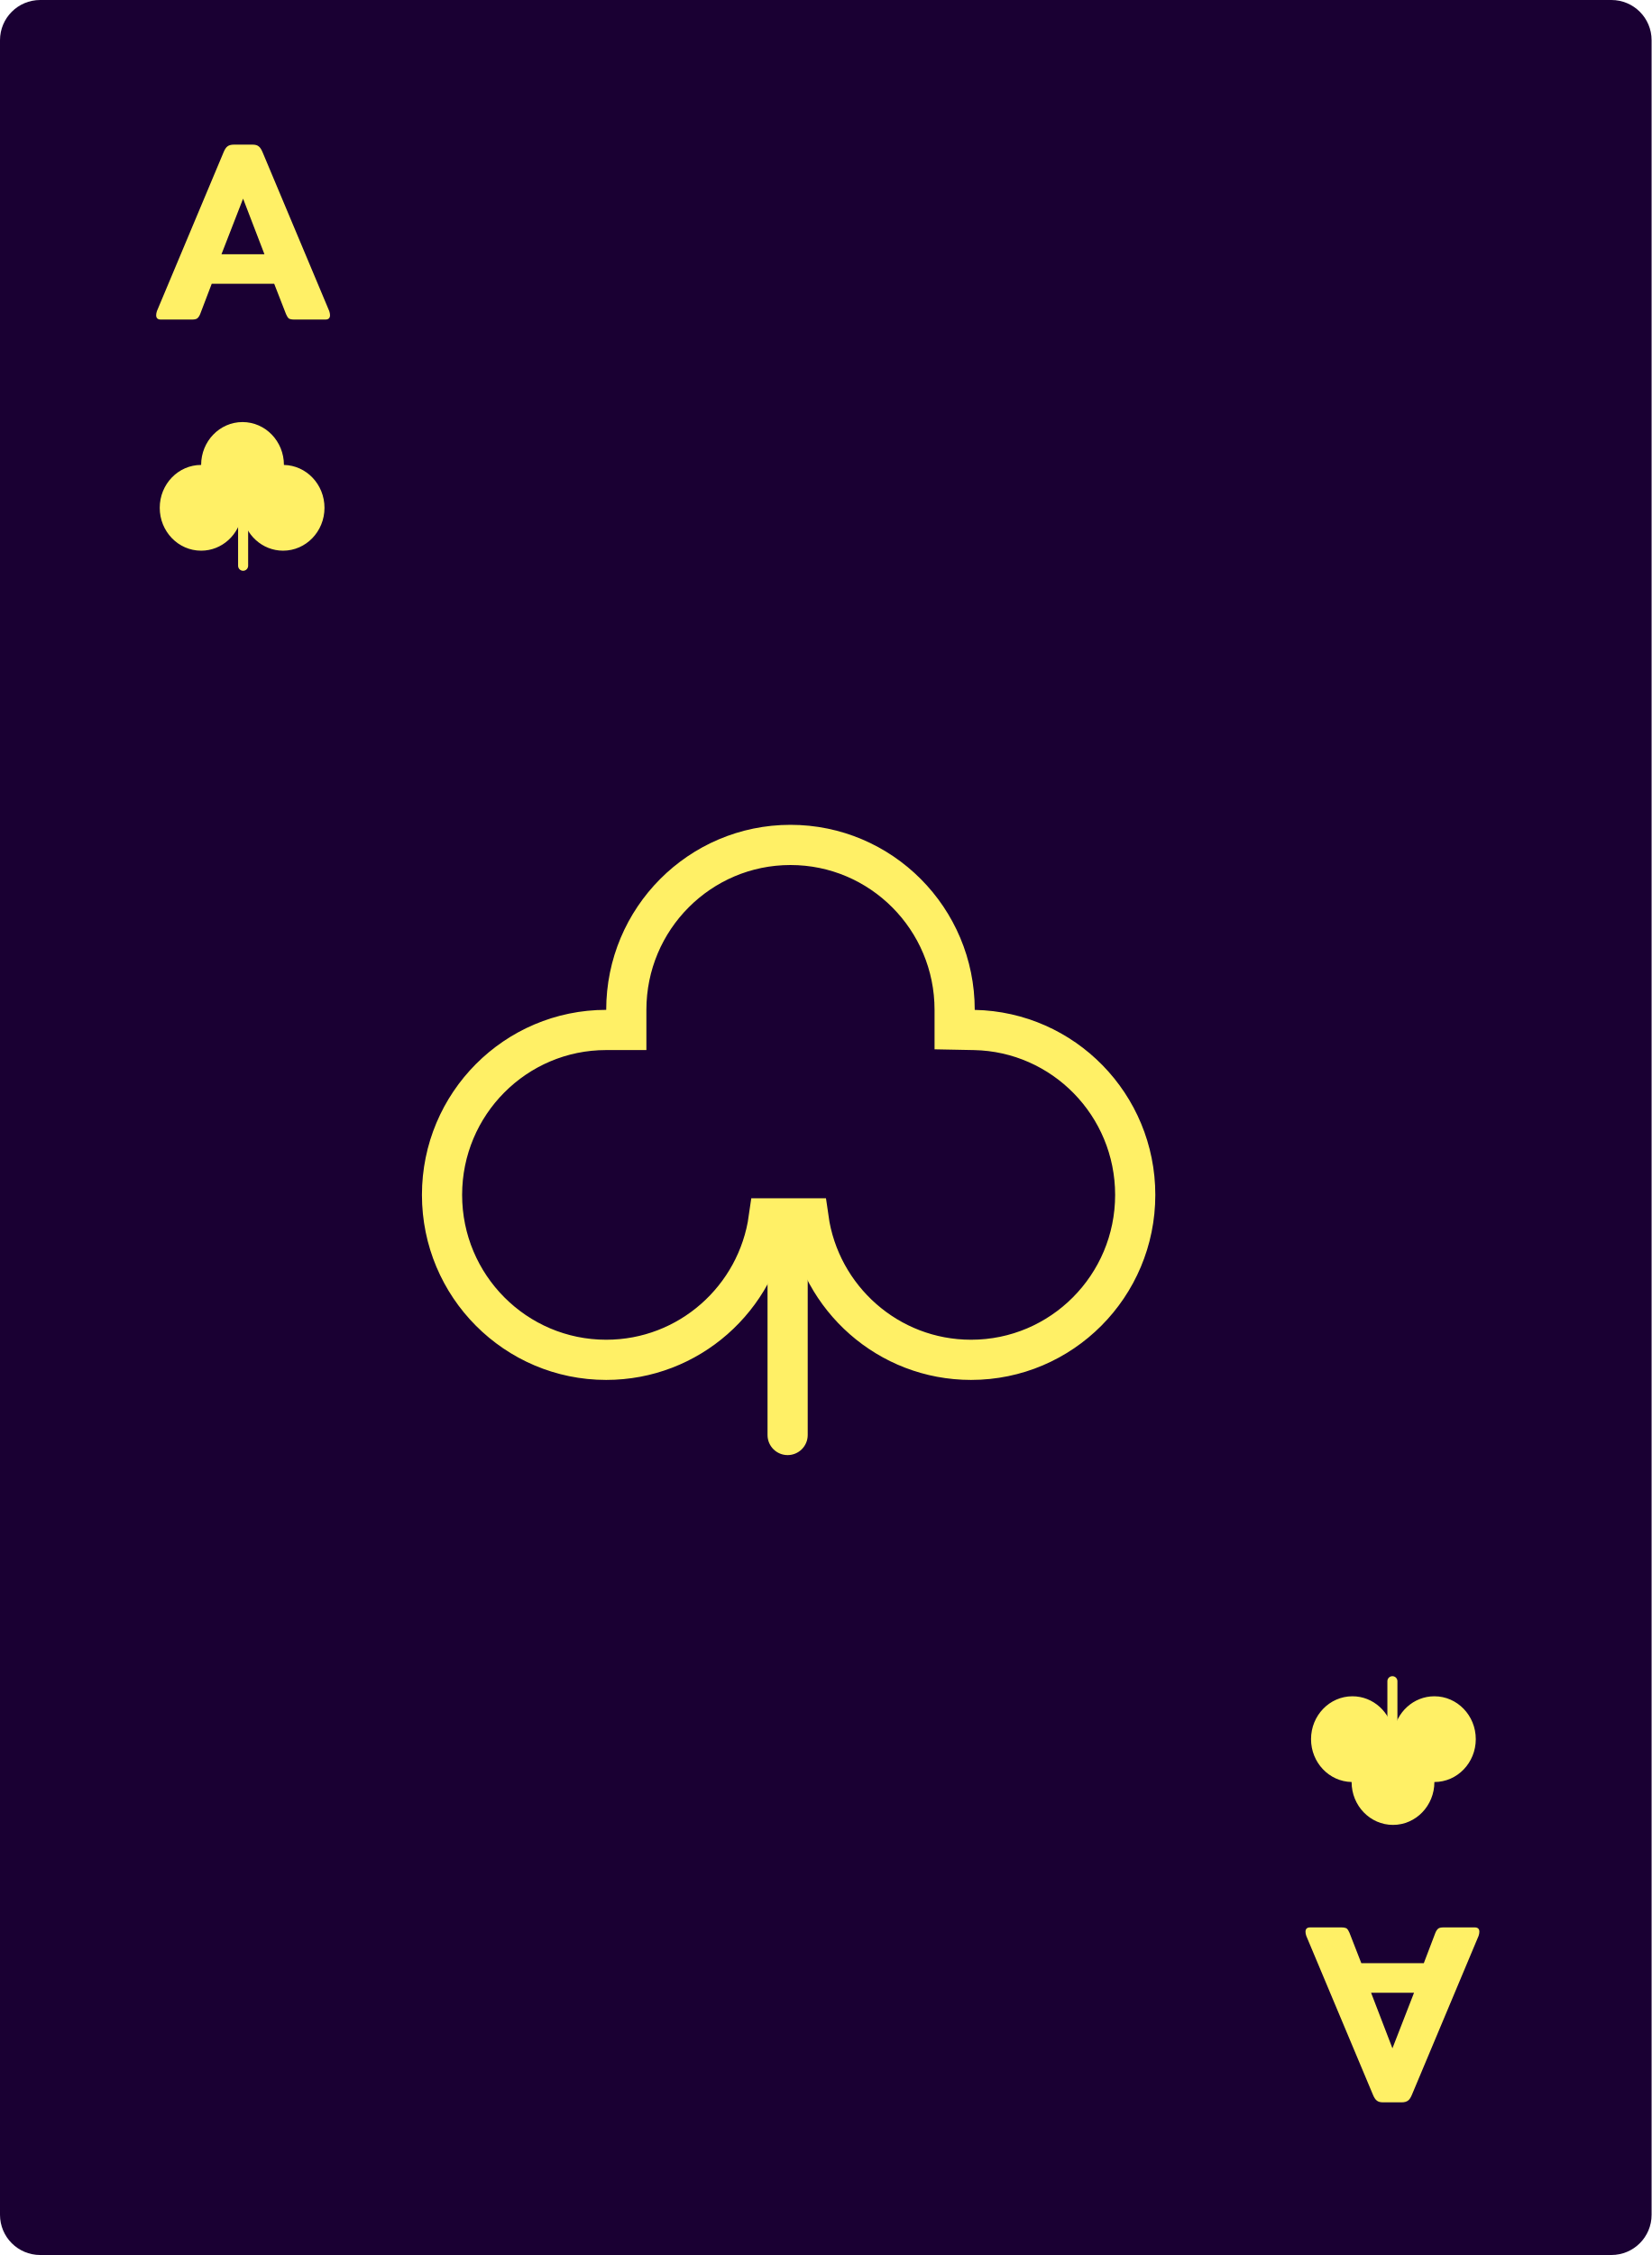
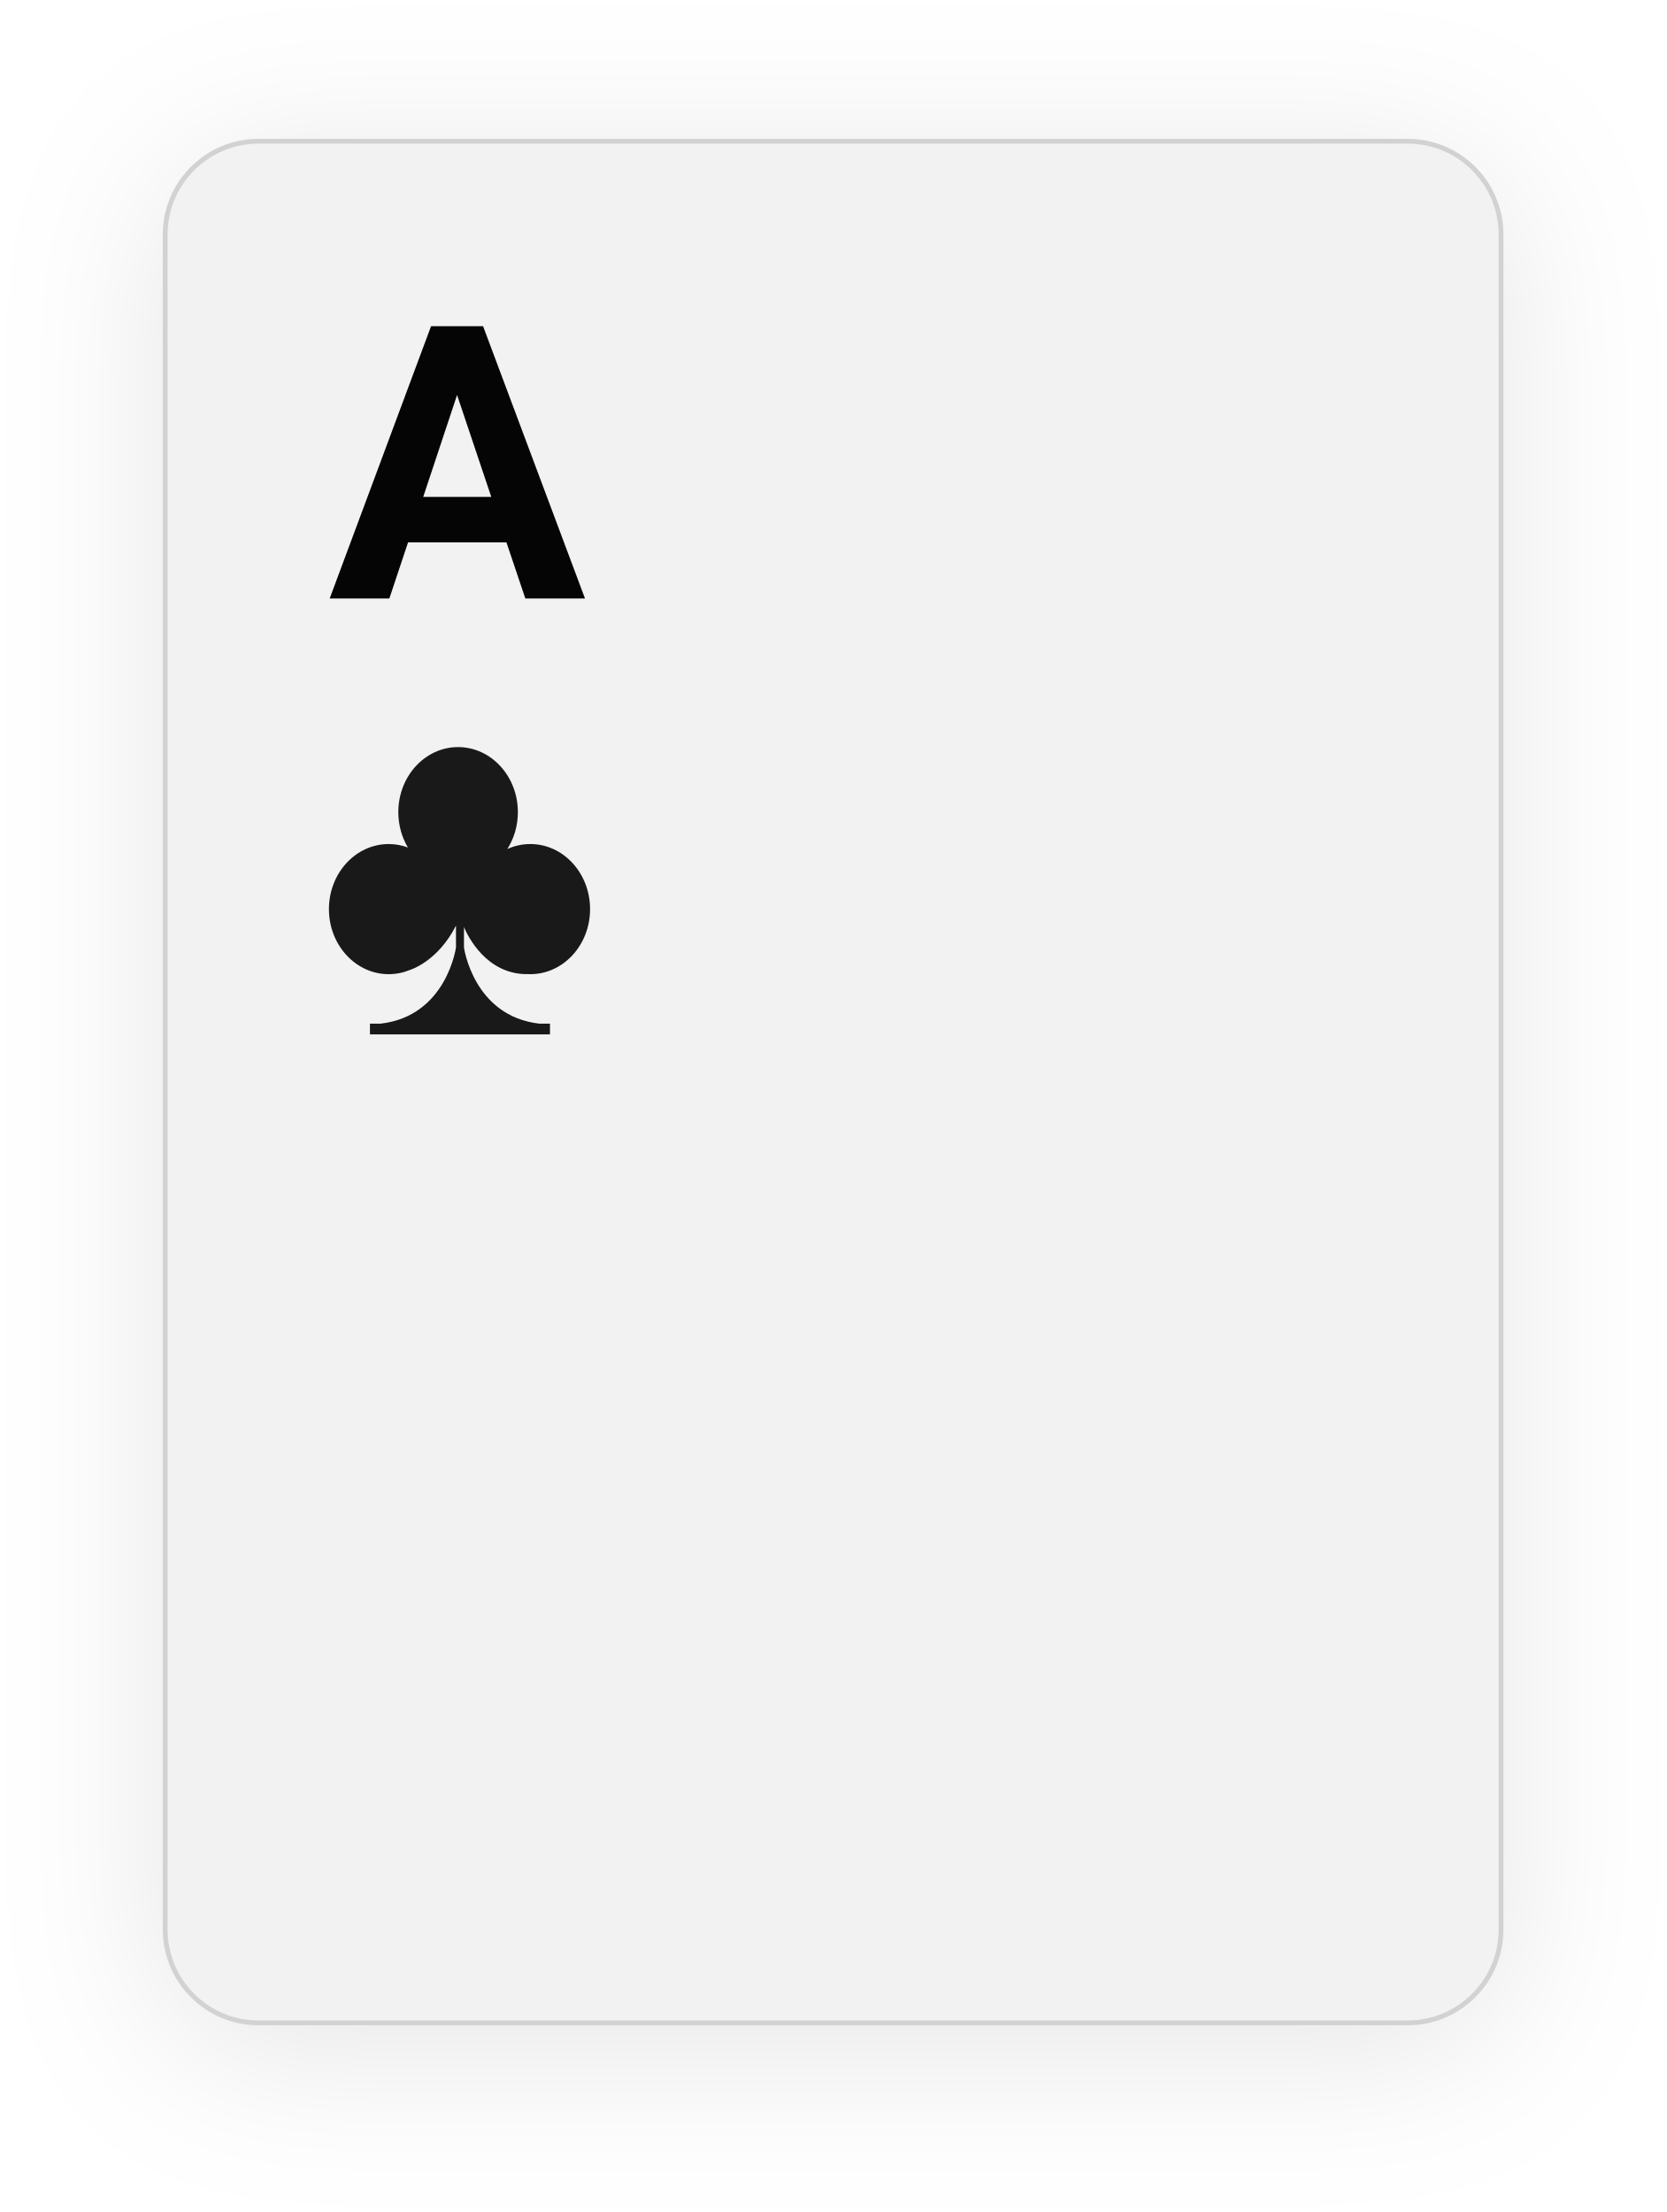
- <svg xmlns="http://www.w3.org/2000/svg" width="822" height="1122" viewBox="0 0 822 1122" fill="none">
-   <path d="M0 20C0 8.954 8.954 0 20 0H802C813.046 0 822 8.954 822 20V1102C822 1113.05 813.046 1122 802 1122H20C8.954 1122 0 1113.05 0 1102V20Z" fill="#1A0033" />
-   <path d="M475.126 502.485V512.29L484.929 512.483C529.262 513.356 565 549.723 565 594.533C565 639.893 528.381 676.598 483.291 676.598C442.143 676.598 408.039 646.025 402.401 606.201H382.599C376.961 646.025 342.857 676.598 301.709 676.598C256.619 676.598 220 639.893 220 594.533C220 549.173 256.619 512.467 301.709 512.467H311.709V502.467C311.709 457.107 348.327 420.402 393.417 420.402C438.507 420.402 475.126 457.107 475.126 502.467V502.467V502.468V502.468V502.468V502.468V502.469V502.469V502.469V502.469V502.47V502.47V502.47V502.47V502.471V502.471V502.471V502.471V502.472V502.472V502.472V502.472V502.473V502.473V502.473V502.473V502.474V502.474V502.474V502.474V502.475V502.475V502.475V502.475V502.476V502.476V502.476V502.476V502.477V502.477V502.477V502.477V502.478V502.478V502.478V502.478V502.479V502.479V502.479V502.479V502.479V502.48V502.48V502.48V502.48V502.481V502.481V502.481V502.481V502.482V502.482V502.482V502.482V502.483V502.483V502.483V502.483V502.484V502.484V502.484V502.484V502.485V502.485V502.485Z" stroke="#FFF066" stroke-width="20" />
-   <path d="M382 618C382 612.477 386.477 608 392 608C397.523 608 402 612.477 402 618V714C402 719.523 397.523 724 392 724C386.477 724 382 719.523 382 714V618Z" fill="#FFF066" />
-   <path d="M80.025 159C78.489 159 77.721 158.275 77.721 156.824C77.721 156.227 77.849 155.544 78.105 154.776L111.257 75.8C111.854 74.349 112.494 73.368 113.177 72.856C113.945 72.259 115.012 71.96 116.377 71.96H125.721C127.086 71.96 128.11 72.259 128.793 72.856C129.476 73.368 130.116 74.349 130.713 75.8L163.865 154.776C164.121 155.544 164.249 156.227 164.249 156.824C164.249 158.275 163.481 159 161.945 159H146.457C145.262 159 144.366 158.829 143.769 158.488C143.257 158.061 142.788 157.336 142.361 156.312L136.473 141.208H105.369L99.609 156.312C99.182 157.336 98.67 158.061 98.073 158.488C97.561 158.829 96.708 159 95.513 159H80.025ZM131.609 126.488L120.985 98.84L110.233 126.488H131.609Z" fill="#FFF066" />
-   <path d="M141.309 231.337C141.309 231.336 141.309 231.335 141.309 231.333C141.309 219.551 132.085 210 120.706 210C109.327 210 100.103 219.551 100.103 231.333C88.724 231.333 79.5 240.885 79.5 252.667C79.5 264.449 88.724 274 100.103 274C110.489 274 119.08 266.043 120.5 255.695C121.92 266.043 130.511 274 140.897 274C152.276 274 161.5 264.449 161.5 252.667C161.5 241.027 152.498 231.565 141.309 231.337Z" fill="#FFF066" />
-   <rect x="118.5" y="251" width="5" height="33" rx="2.5" fill="#FFF066" />
-   <path d="M733.975 959C735.511 959 736.279 959.725 736.279 961.176C736.279 961.773 736.151 962.456 735.895 963.224L702.743 1042.2C702.146 1043.65 701.506 1044.63 700.823 1045.14C700.055 1045.74 698.988 1046.04 697.623 1046.04H688.279C686.914 1046.04 685.89 1045.74 685.207 1045.14C684.524 1044.63 683.884 1043.65 683.287 1042.2L650.135 963.224C649.879 962.456 649.751 961.773 649.751 961.176C649.751 959.725 650.519 959 652.055 959H667.543C668.738 959 669.634 959.171 670.231 959.512C670.743 959.939 671.212 960.664 671.639 961.688L677.527 976.792H708.631L714.391 961.688C714.818 960.664 715.33 959.939 715.927 959.512C716.439 959.171 717.292 959 718.487 959H733.975ZM682.391 991.512L693.015 1019.16L703.767 991.512H682.391Z" fill="#FFF066" />
-   <path d="M672.691 886.663C672.691 886.664 672.691 886.665 672.691 886.667C672.691 898.449 681.915 908 693.294 908C704.673 908 713.897 898.449 713.897 886.667C725.276 886.667 734.5 877.115 734.5 865.333C734.5 853.551 725.276 844 713.897 844C703.511 844 694.92 851.957 693.5 862.305C692.08 851.957 683.489 844 673.103 844C661.724 844 652.5 853.551 652.5 865.333C652.5 876.973 661.502 886.435 672.691 886.663Z" fill="#FFF066" />
-   <rect x="695.5" y="867" width="5" height="33" rx="2.5" transform="rotate(-180 695.5 867)" fill="#FFF066" />
+ <svg xmlns="http://www.w3.org/2000/svg" width="348" height="462" viewBox="0 0 348 462" fill="none">
+   <g filter="url(#filter0_d_0_348)">
+     <rect x="34" y="29" width="280" height="394" rx="20" fill="#F2F2F2" />
+     <rect x="34.5" y="29.5" width="279" height="393" rx="19.5" stroke="#D2D2D2" />
+   </g>
+   <path d="M105.773 113.281H85.227L81.32 125H68.859L90.031 68.125H100.891L122.18 125H109.719L105.773 113.281ZM88.391 103.789H102.609L95.461 82.5L88.391 103.789Z" fill="#050505" />
+   <path fill-rule="evenodd" clip-rule="evenodd" d="M110.755 176.288C109.056 176.288 107.437 176.659 105.961 177.328C107.347 175.139 108.161 172.487 108.161 169.627C108.161 162.122 102.571 156.037 95.676 156.037C88.781 156.037 83.191 162.122 83.191 169.627C83.191 172.35 83.93 174.884 85.197 177.01C83.937 176.545 82.588 176.288 81.184 176.288C74.289 176.288 68.7 182.373 68.7 189.878C68.7 197.383 74.289 203.467 81.184 203.467C82.741 203.467 84.231 203.154 85.606 202.587C85.605 202.59 91.416 200.882 95.235 193.315V197.871C95.235 197.871 93.277 212.234 79.471 213.806H77.267V216.044H114.868V213.806H112.665C98.858 212.234 96.9 197.871 96.9 197.871V193.622C97.611 195.327 101.545 203.665 110.384 203.458C110.508 203.461 110.631 203.467 110.755 203.467C117.651 203.467 123.24 197.383 123.24 189.878C123.24 182.373 117.651 176.288 110.755 176.288Z" fill="#1A1919" />
+   <defs>
+     <filter id="filter0_d_0_348" x="0" y="0" width="348" height="462" filterUnits="userSpaceOnUse" color-interpolation-filters="sRGB">
+       <feFlood flood-opacity="0" result="BackgroundImageFix" />
+       <feColorMatrix in="SourceAlpha" type="matrix" values="0 0 0 0 0 0 0 0 0 0 0 0 0 0 0 0 0 0 127 0" result="hardAlpha" />
+       <feOffset dy="5" />
+       <feGaussianBlur stdDeviation="17" />
+       <feColorMatrix type="matrix" values="0 0 0 0 0 0 0 0 0 0 0 0 0 0 0 0 0 0 0.1 0" />
+       <feBlend mode="normal" in2="BackgroundImageFix" result="effect1_dropShadow_0_348" />
+       <feBlend mode="normal" in="SourceGraphic" in2="effect1_dropShadow_0_348" result="shape" />
+     </filter>
+   </defs>
</svg>
